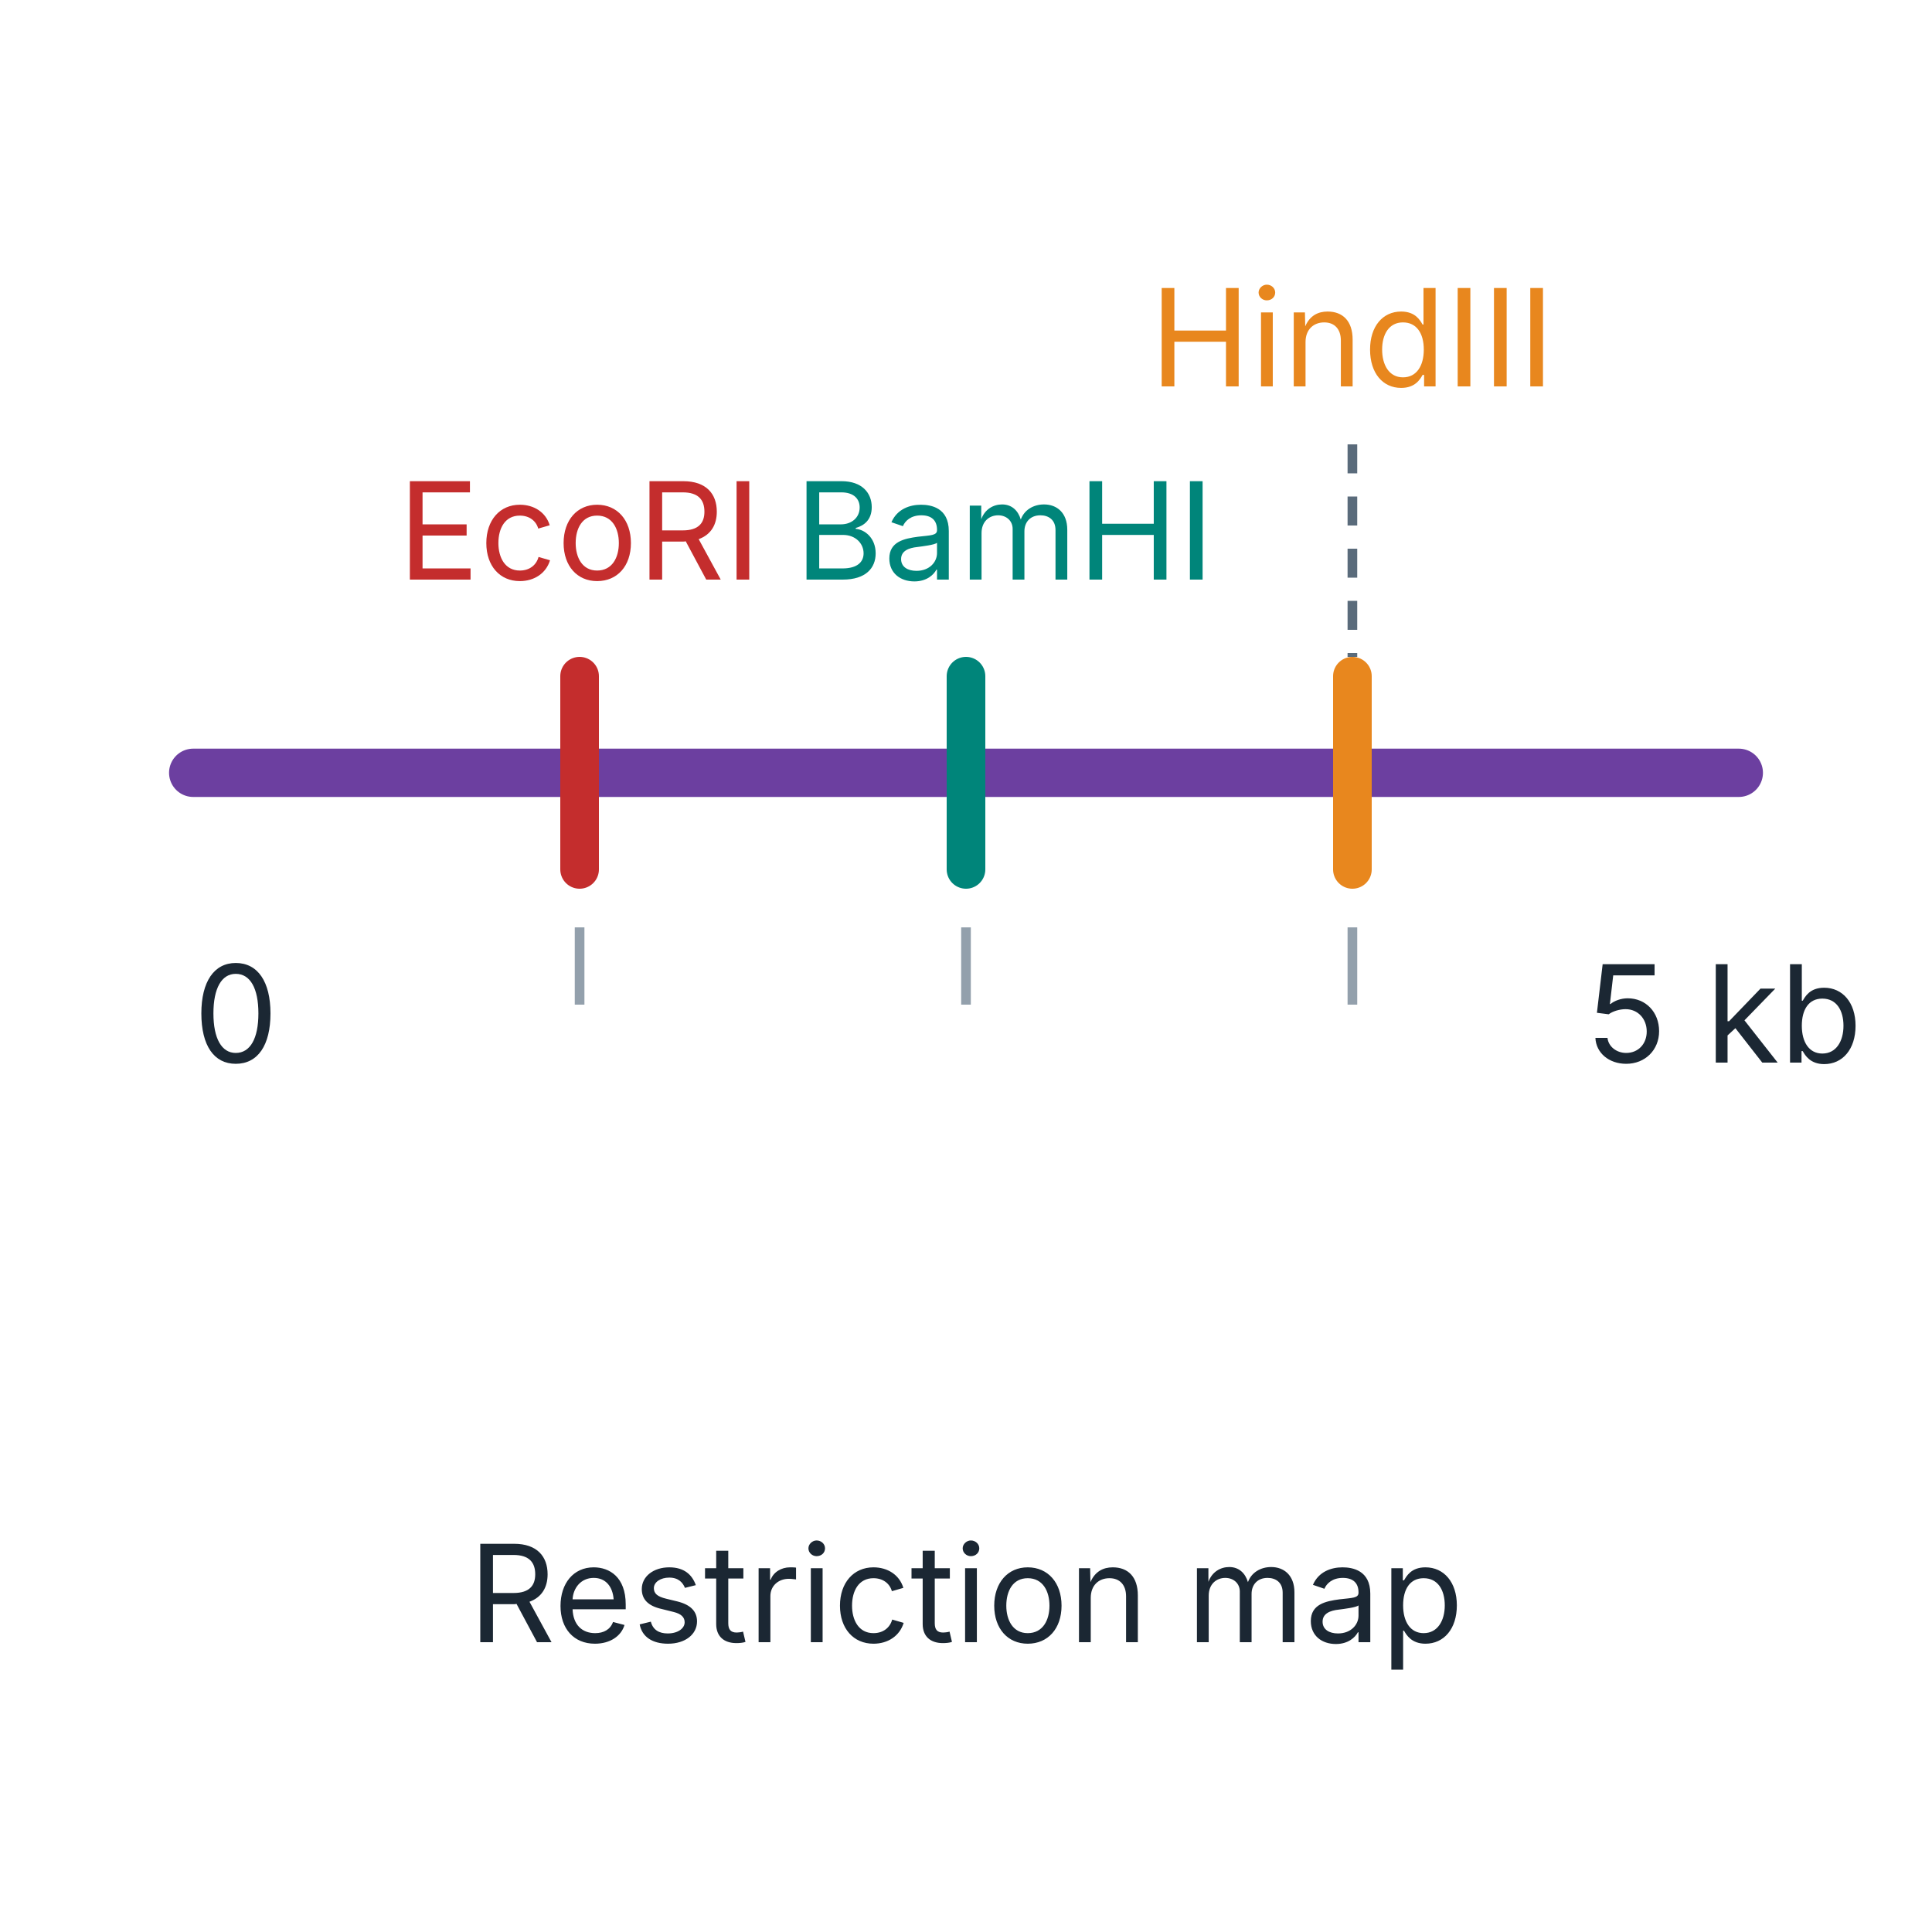
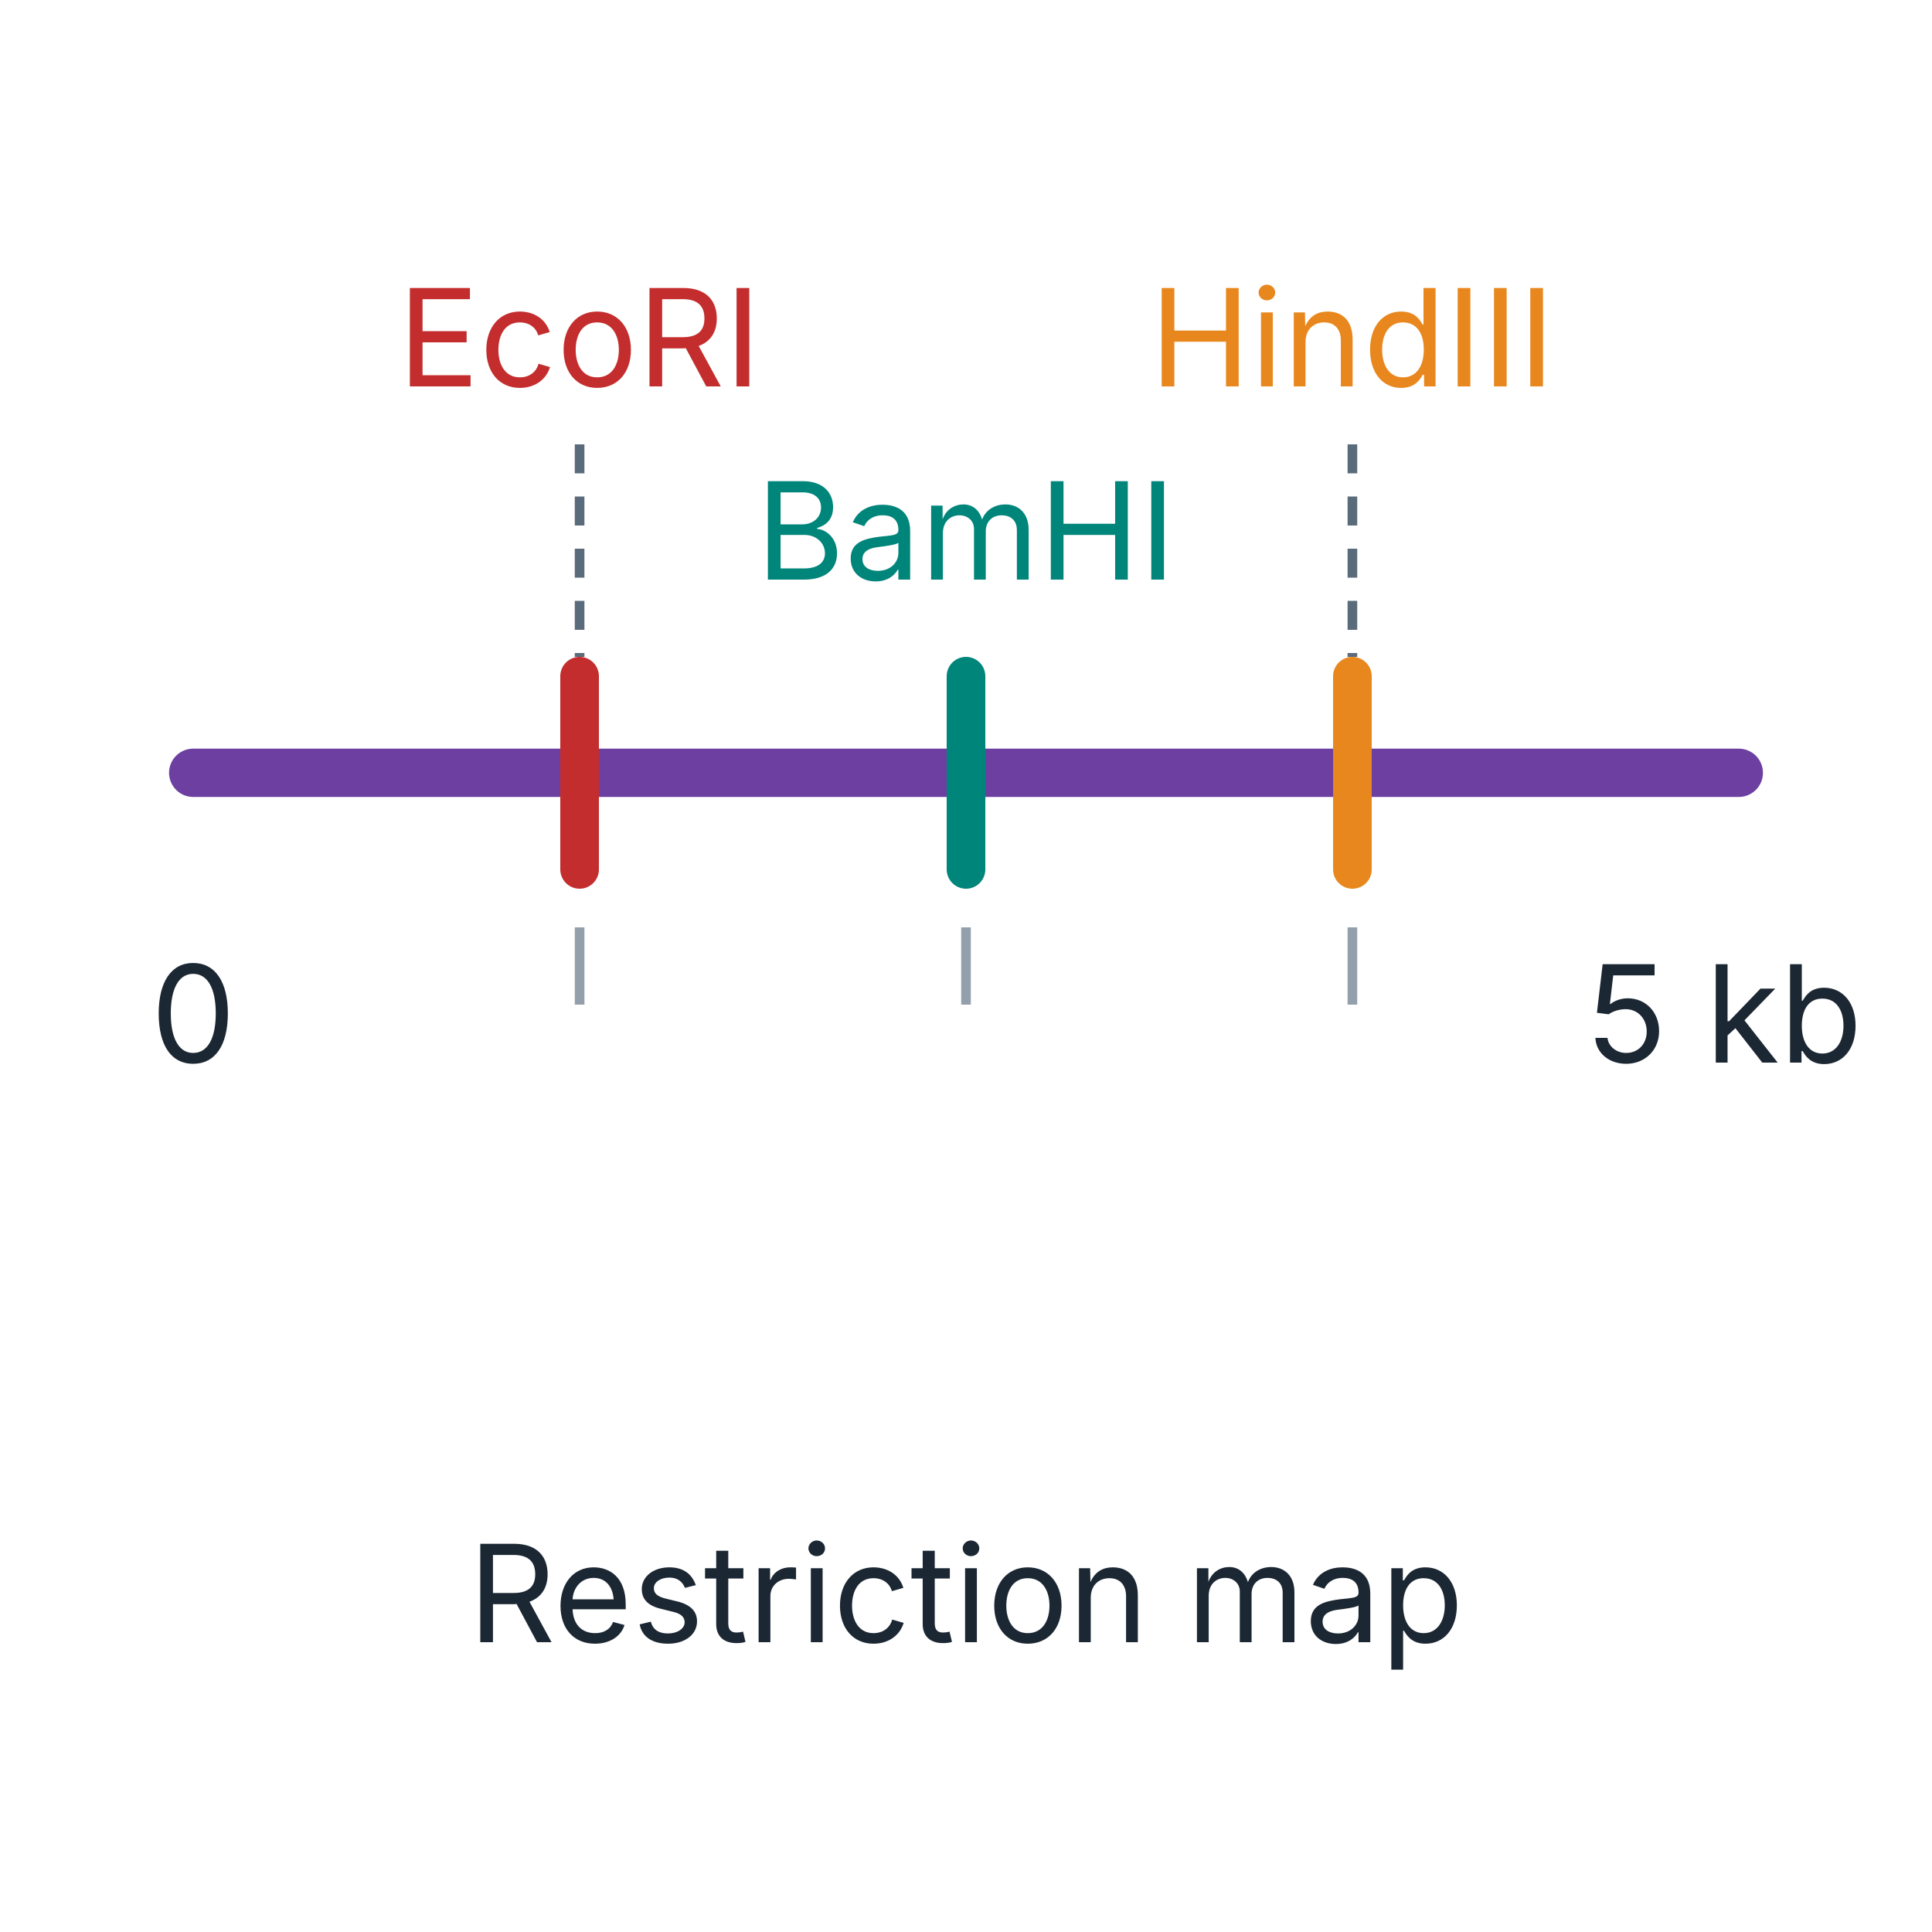
<svg xmlns="http://www.w3.org/2000/svg" viewBox="0 0 100 100" width="100" height="100" class="pp-icon pp-methods" role="img" aria-labelledby="t-restriction_map d-restriction_map" data-license="CC-BY-4.0" data-copyright="ZengZichao">
  <g id="layer-body" data-name="body">
    <line x1="10" y1="40" x2="90" y2="40" stroke="#6C3FA0" stroke-width="2.5" stroke-linecap="round" data-pp="gene" />
    <line x1="30" y1="35" x2="30" y2="45" stroke="#C42D2D" stroke-width="2" stroke-linecap="round" data-pp="alert" />
    <line x1="50" y1="35" x2="50" y2="45" stroke="#00857A" stroke-width="2" stroke-linecap="round" data-pp="metabolism" />
    <line x1="70" y1="35" x2="70" y2="45" stroke="#E8871E" stroke-width="2" stroke-linecap="round" data-pp="mge" />
-     <text x="30.0" y="30.0" text-anchor="middle" font-size="7" font-family="Inter,Helvetica,Arial,sans-serif" fill="#C42D2D" data-pp="alert">EcoRI</text>
-     <text x="52.0" y="30.0" text-anchor="middle" font-size="7" font-family="Inter,Helvetica,Arial,sans-serif" fill="#00857A" data-pp="metabolism">BamHI</text>
+     <line x1="30.0" y1="23.0" x2="30.0" y2="34.0" stroke="#5A6B7B" stroke-width="0.5" stroke-dasharray="1.5,1.2" />
+     <text x="30.0" y="20.0" text-anchor="middle" font-size="7" font-family="Inter,Helvetica,Arial,sans-serif" fill="#C42D2D" data-pp="alert">EcoRI</text>
+     <text x="50.0" y="30.0" text-anchor="middle" font-size="7" font-family="Inter,Helvetica,Arial,sans-serif" fill="#00857A" data-pp="metabolism">BamHI</text>
    <line x1="70.0" y1="23.0" x2="70.0" y2="34.0" stroke="#5A6B7B" stroke-width="0.5" stroke-dasharray="1.5,1.2" />
    <text x="70.0" y="20.0" text-anchor="middle" font-size="7" font-family="Inter,Helvetica,Arial,sans-serif" fill="#E8871E" data-pp="mge">HindIII</text>
-     <text x="10" y="55" font-size="7" font-family="Inter,Helvetica,Arial,sans-serif" fill="#1B2733" data-pp="ink">0</text>
+     <text x="10" y="55" text-anchor="middle" font-size="7" font-family="Inter,Helvetica,Arial,sans-serif" fill="#1B2733" data-pp="ink">0</text>
    <text x="82.14" y="55.0" font-size="7" font-family="Inter,Helvetica,Arial,sans-serif" fill="#1B2733" data-pp="ink">5 kb</text>
    <line x1="30" y1="48" x2="30" y2="52" stroke="#93A0AC" data-pp="muted" stroke-width="0.5" />
    <line x1="50" y1="48" x2="50" y2="52" stroke="#93A0AC" data-pp="muted" stroke-width="0.5" />
    <line x1="70" y1="48" x2="70" y2="52" stroke="#93A0AC" data-pp="muted" stroke-width="0.5" />
  </g>
  <g id="layer-annotation" data-name="annotation">
    <text x="50" y="85" text-anchor="middle" font-size="7" font-family="Inter,Helvetica,Arial,sans-serif" fill="#1B2733" data-pp="ink">Restriction map</text>
  </g>
</svg>
